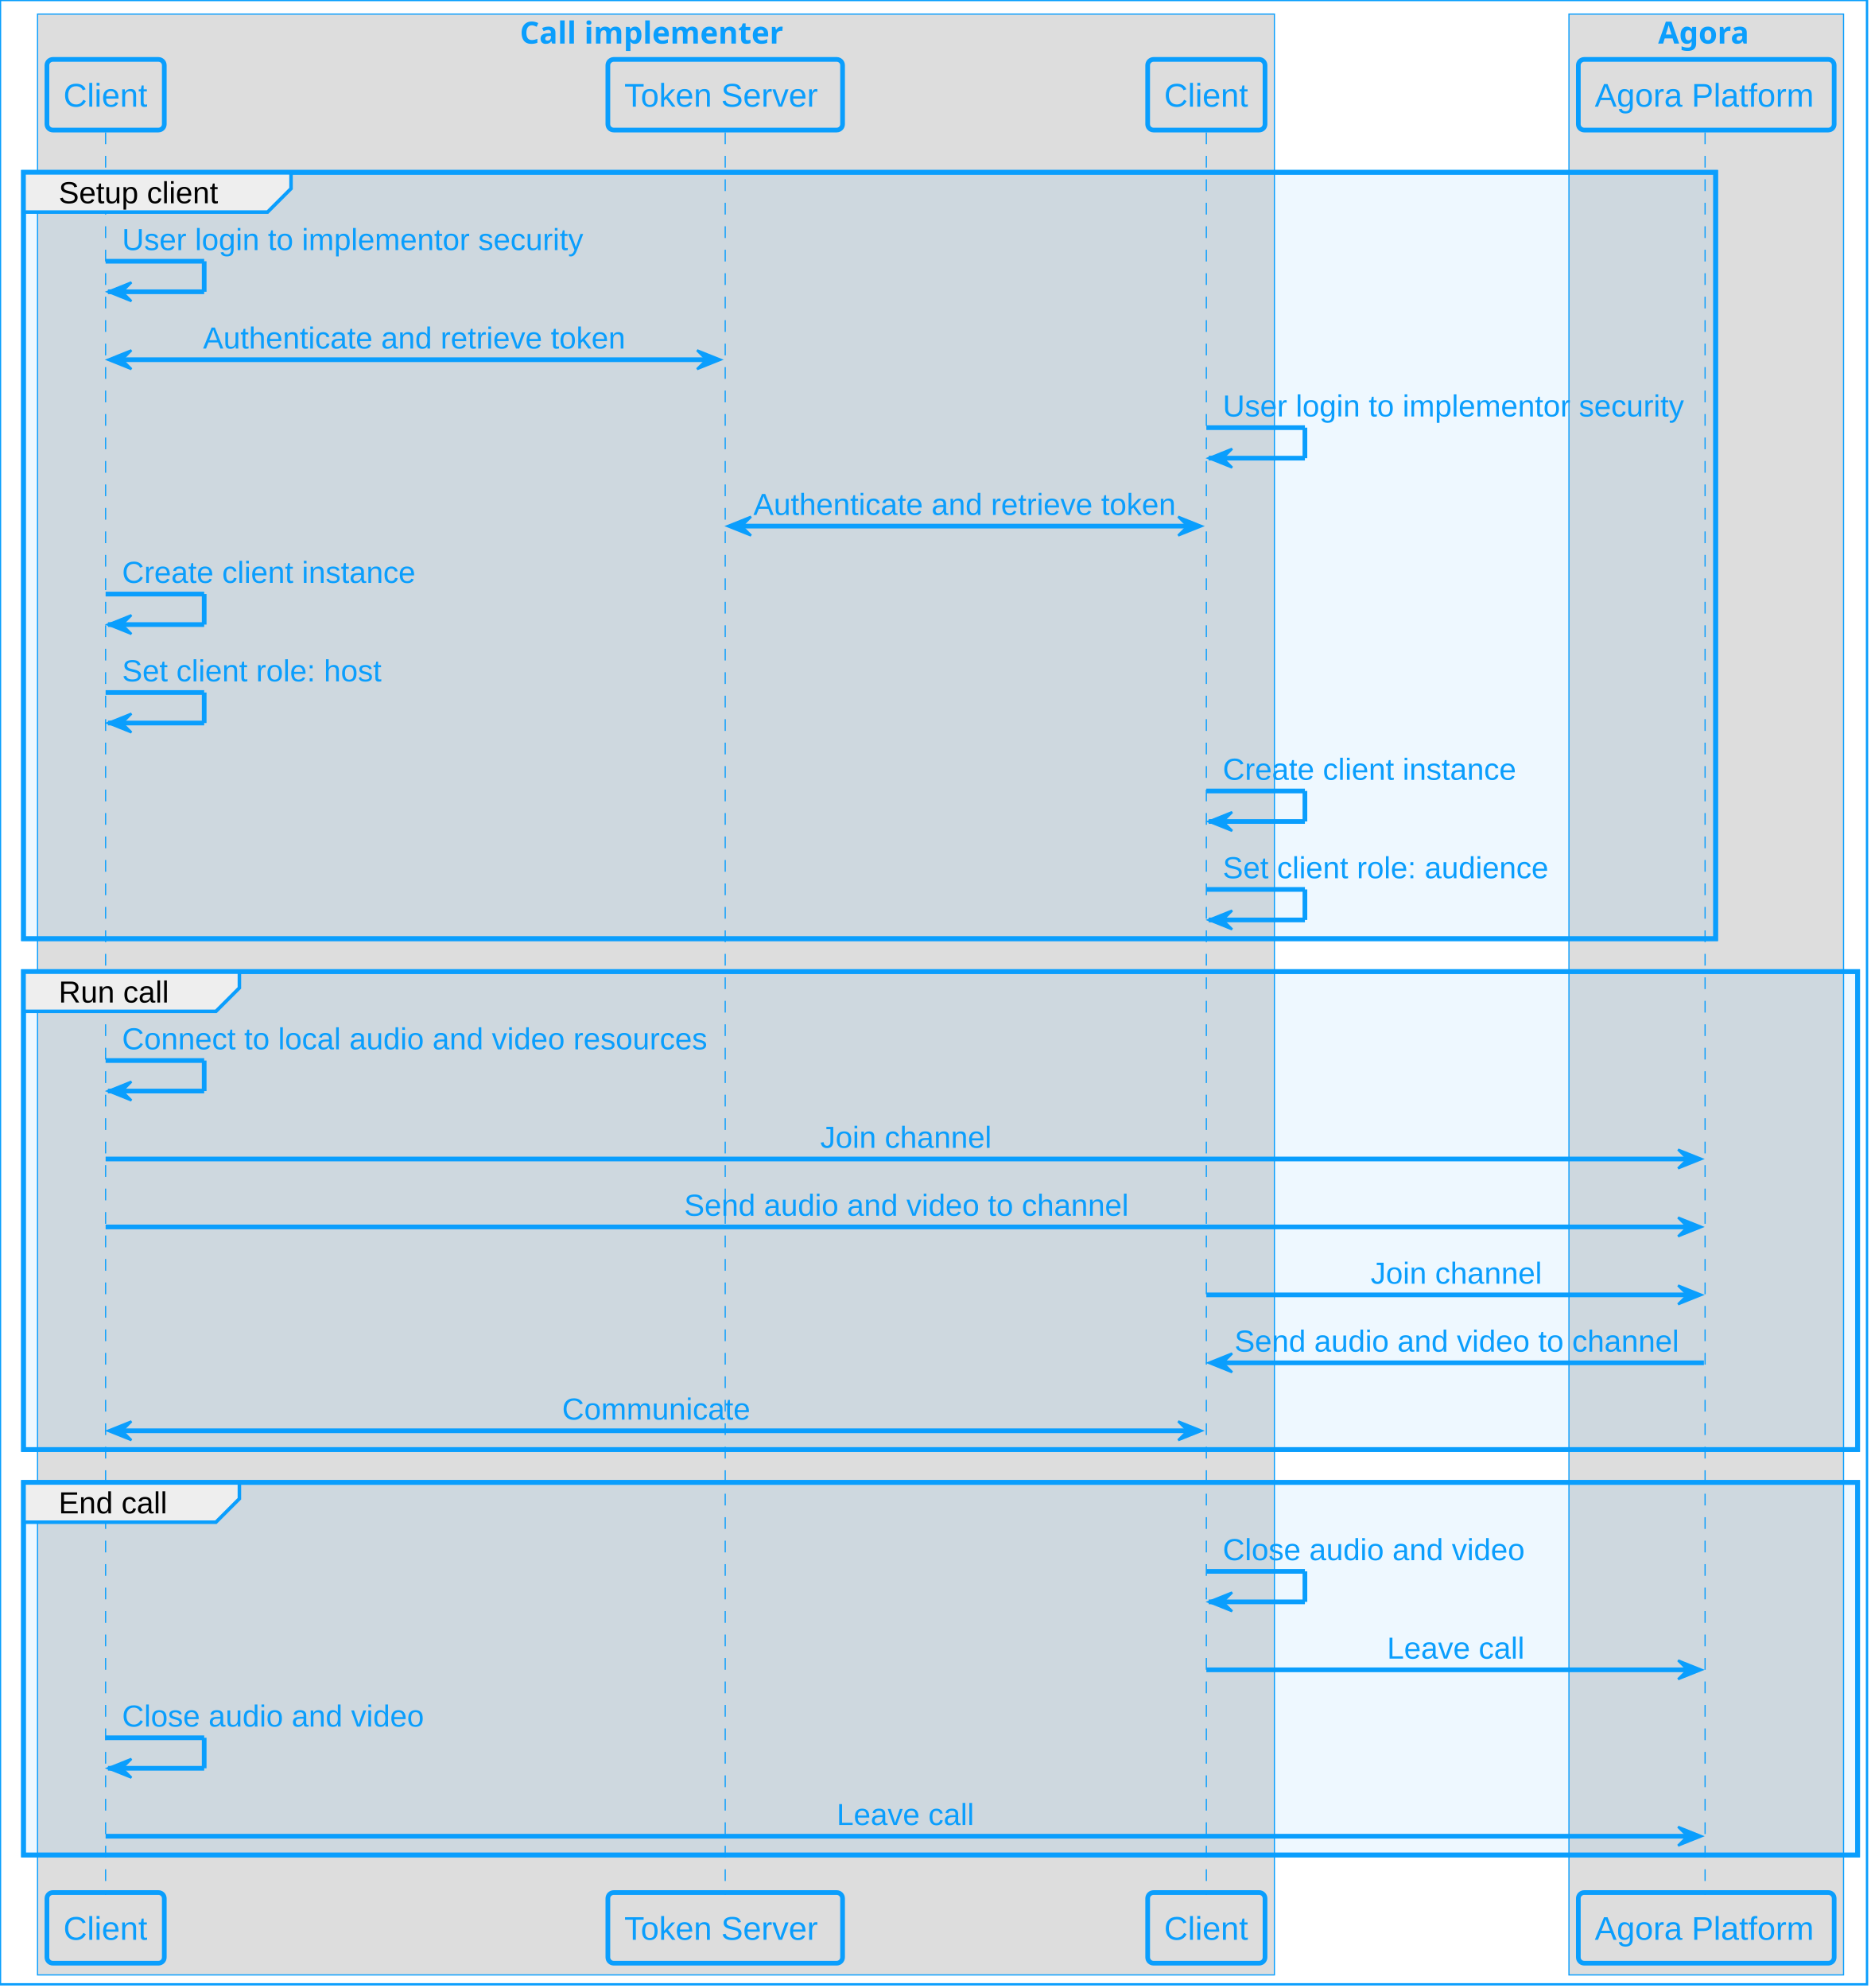
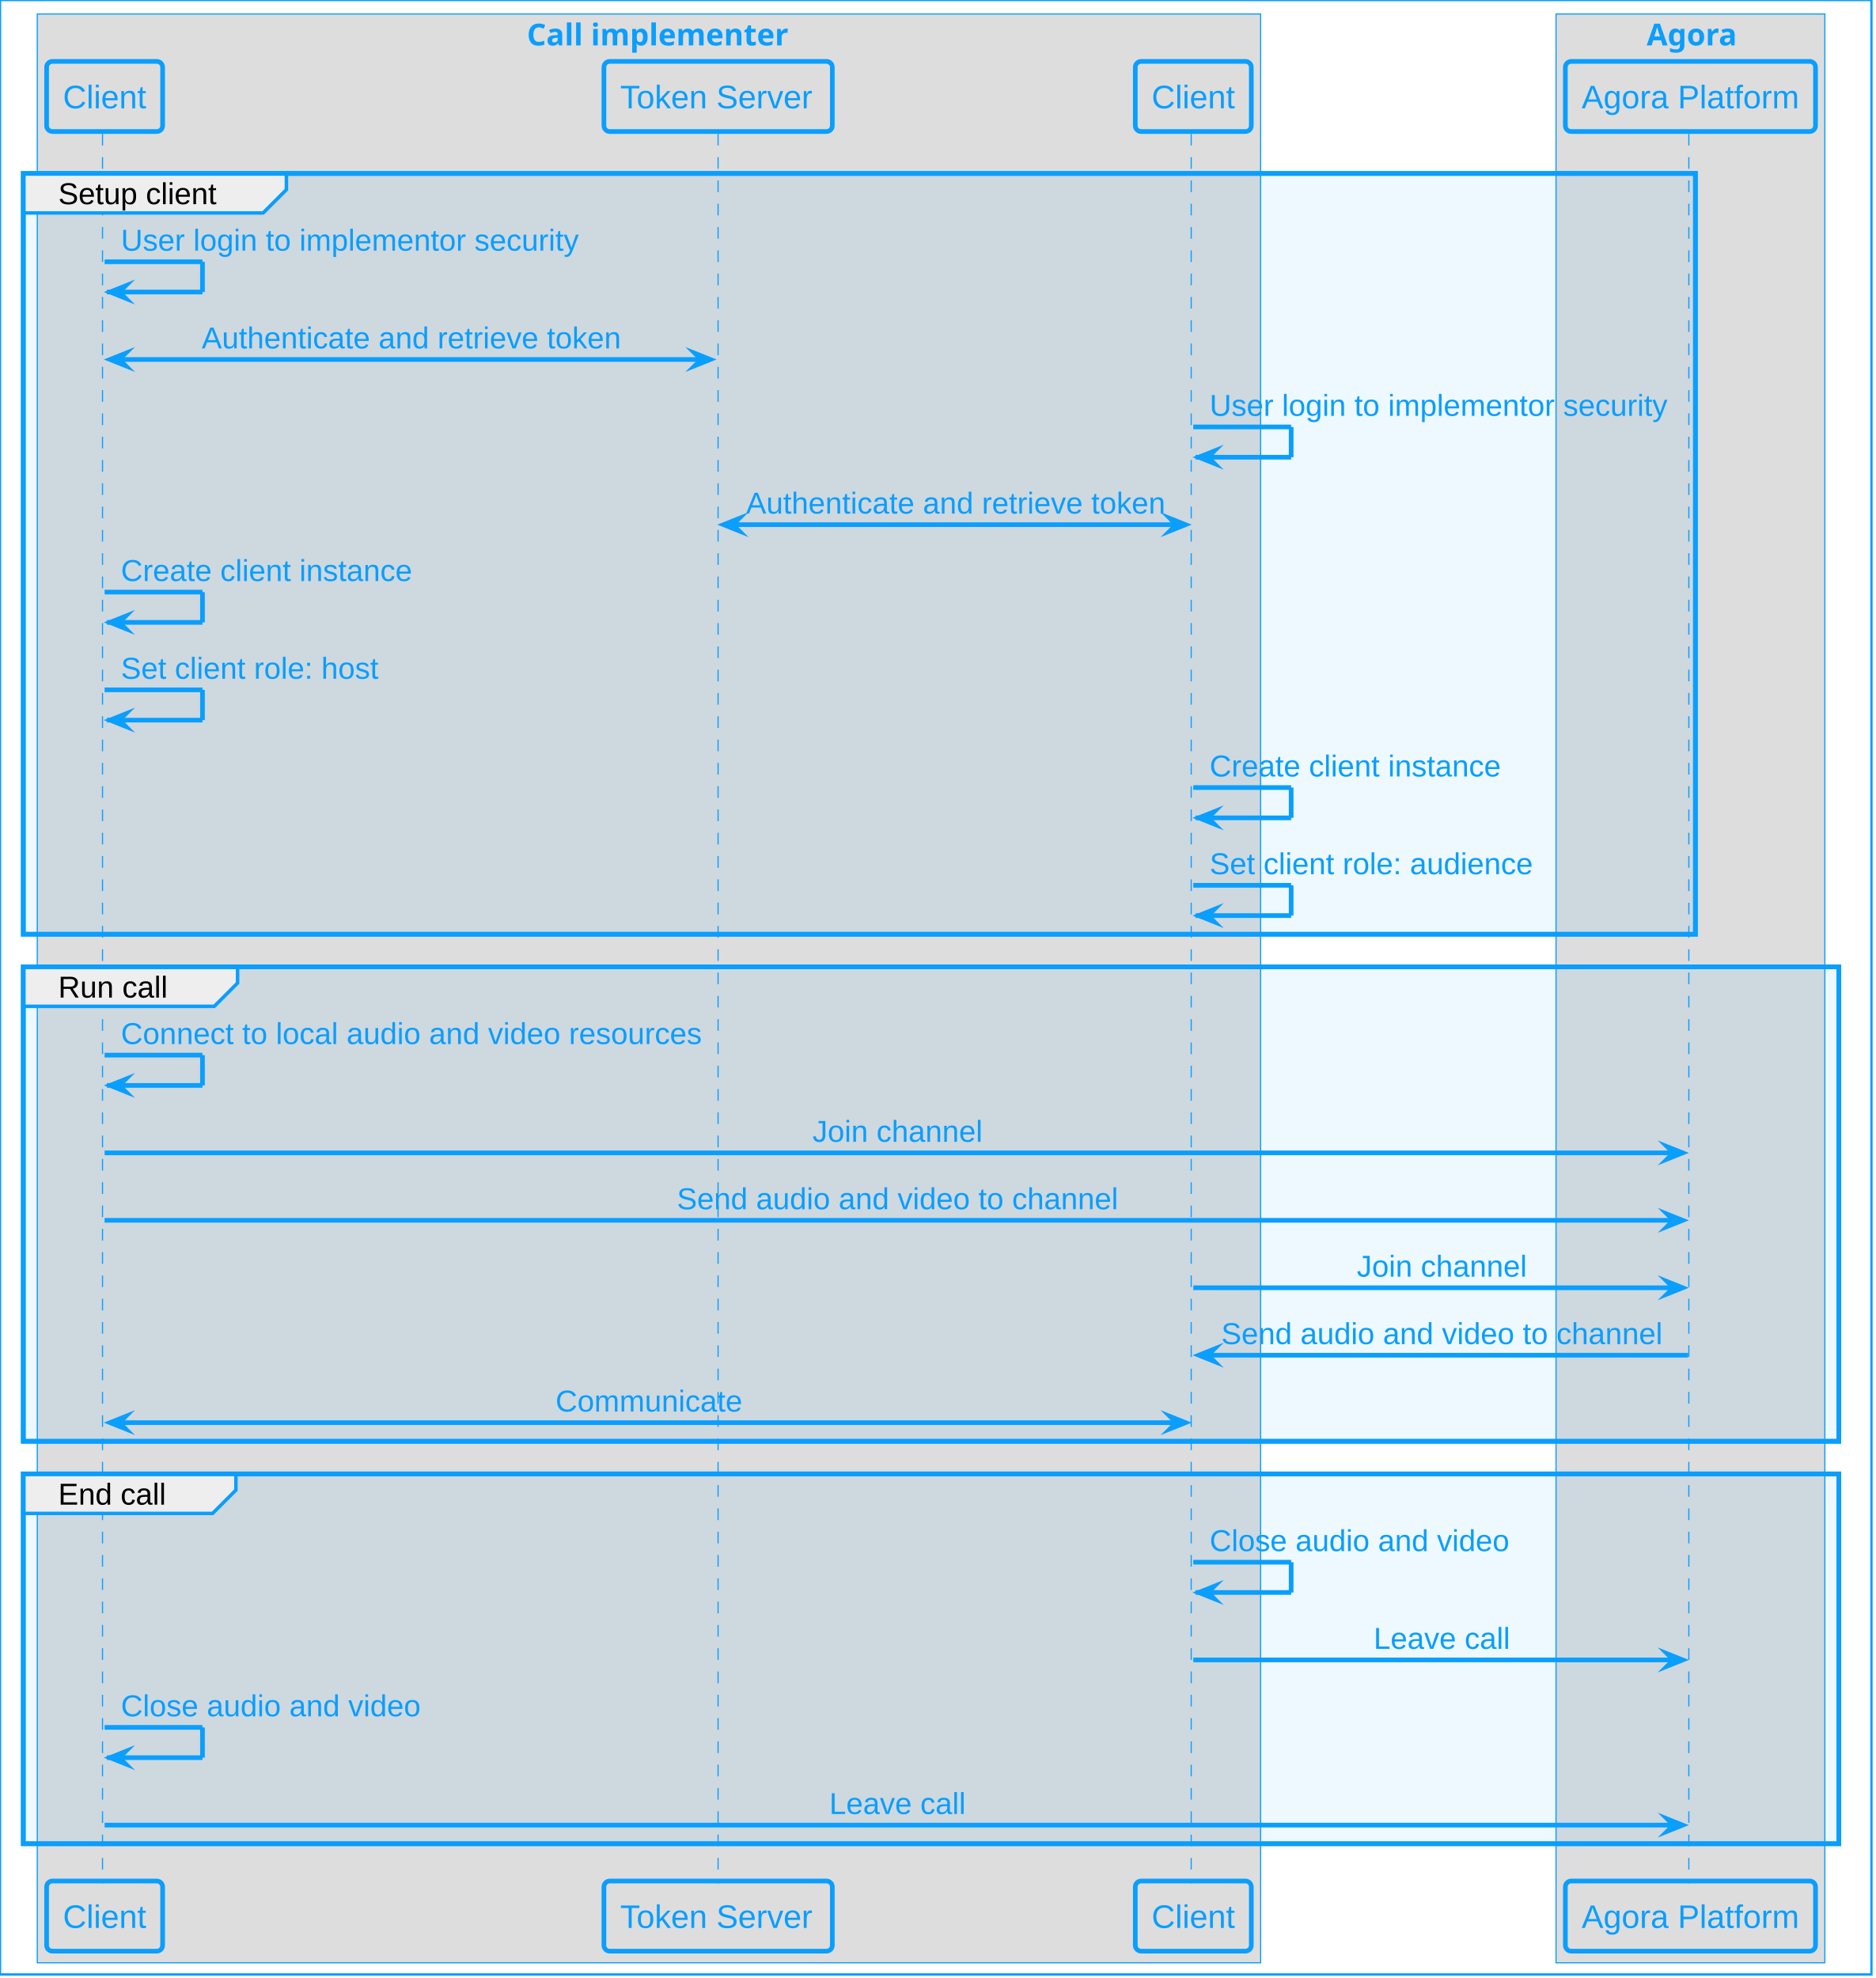
- <svg xmlns="http://www.w3.org/2000/svg" contentStyleType="text/css" height="847px" preserveAspectRatio="none" style="width:797px;height:847px;" version="1.1" viewBox="0 0 797 847" width="797px" zoomAndPan="magnify">
+ <svg xmlns="http://www.w3.org/2000/svg" contentStyleType="text/css" data-diagram-type="SEQUENCE" height="849px" preserveAspectRatio="none" style="width:805px;height:849px;" version="1.1" viewBox="0 0 805 849" width="805px" zoomAndPan="magnify">
  <defs />
  <g>
-     <rect fill="none" height="845.431" style="stroke:#0A9EFD;stroke-width:1.0;" width="795.5" x="0" y="0" />
-     <rect fill="#999999" fill-opacity="0.333" height="835.431" style="stroke:#0A9EFD;stroke-width:0.5;" width="527" x="16" y="6" />
-     <text fill="#0A9EFD" font-family="sans-serif" font-size="13" font-weight="bold" lengthAdjust="spacing" textLength="116" x="221.5" y="18.568">Call implementer</text>
-     <rect fill="#999999" fill-opacity="0.333" height="835.431" style="stroke:#0A9EFD;stroke-width:0.5;" width="117" x="668.5" y="6" />
-     <text fill="#0A9EFD" font-family="sans-serif" font-size="13" font-weight="bold" lengthAdjust="spacing" textLength="41" x="706.5" y="18.568">Agora</text>
-     <rect fill="#0A9EFD" fill-opacity="0.067" height="326.539" style="stroke:#0A9EFD;stroke-width:2.0;" width="721" x="10" y="73.409" />
-     <rect fill="#0A9EFD" fill-opacity="0.067" height="203.641" style="stroke:#0A9EFD;stroke-width:2.0;" width="781.5" x="10" y="413.948" />
-     <rect fill="#0A9EFD" fill-opacity="0.067" height="158.744" style="stroke:#0A9EFD;stroke-width:2.0;" width="781.5" x="10" y="631.589" />
-     <line style="stroke:#0A9EFD;stroke-width:0.5;stroke-dasharray:5.0,5.0;" x1="45" x2="45" y1="56.409" y2="807.332" />
-     <line style="stroke:#0A9EFD;stroke-width:0.5;stroke-dasharray:5.0,5.0;" x1="309" x2="309" y1="56.409" y2="807.332" />
-     <line style="stroke:#0A9EFD;stroke-width:0.5;stroke-dasharray:5.0,5.0;" x1="514" x2="514" y1="56.409" y2="807.332" />
-     <line style="stroke:#0A9EFD;stroke-width:0.5;stroke-dasharray:5.0,5.0;" x1="726.5" x2="726.5" y1="56.409" y2="807.332" />
-     <rect fill="none" height="30.099" rx="2.5" ry="2.5" style="stroke:#0A9EFD;stroke-width:2.0;" width="50" x="20" y="25.311" />
-     <text fill="#0A9EFD" font-family="Arial" font-size="14" lengthAdjust="spacing" textLength="36" x="27" y="45.442">Client</text>
-     <rect fill="none" height="30.099" rx="2.5" ry="2.5" style="stroke:#0A9EFD;stroke-width:2.0;" width="50" x="20" y="806.332" />
-     <text fill="#0A9EFD" font-family="Arial" font-size="14" lengthAdjust="spacing" textLength="36" x="27" y="826.464">Client</text>
-     <rect fill="none" height="30.099" rx="2.5" ry="2.5" style="stroke:#0A9EFD;stroke-width:2.0;" width="100" x="259" y="25.311" />
-     <text fill="#0A9EFD" font-family="Arial" font-size="14" lengthAdjust="spacing" textLength="86" x="266" y="45.442">Token Server</text>
-     <rect fill="none" height="30.099" rx="2.5" ry="2.5" style="stroke:#0A9EFD;stroke-width:2.0;" width="100" x="259" y="806.332" />
-     <text fill="#0A9EFD" font-family="Arial" font-size="14" lengthAdjust="spacing" textLength="86" x="266" y="826.464">Token Server</text>
-     <rect fill="none" height="30.099" rx="2.5" ry="2.5" style="stroke:#0A9EFD;stroke-width:2.0;" width="50" x="489" y="25.311" />
-     <text fill="#0A9EFD" font-family="Arial" font-size="14" lengthAdjust="spacing" textLength="36" x="496" y="45.442">Client</text>
-     <rect fill="none" height="30.099" rx="2.5" ry="2.5" style="stroke:#0A9EFD;stroke-width:2.0;" width="50" x="489" y="806.332" />
-     <text fill="#0A9EFD" font-family="Arial" font-size="14" lengthAdjust="spacing" textLength="36" x="496" y="826.464">Client</text>
-     <rect fill="none" height="30.099" rx="2.5" ry="2.5" style="stroke:#0A9EFD;stroke-width:2.0;" width="109" x="672.5" y="25.311" />
-     <text fill="#0A9EFD" font-family="Arial" font-size="14" lengthAdjust="spacing" textLength="95" x="679.5" y="45.442">Agora Platform</text>
-     <rect fill="none" height="30.099" rx="2.5" ry="2.5" style="stroke:#0A9EFD;stroke-width:2.0;" width="109" x="672.5" y="806.332" />
-     <text fill="#0A9EFD" font-family="Arial" font-size="14" lengthAdjust="spacing" textLength="95" x="679.5" y="826.464">Agora Platform</text>
-     <path d="M10,73.409 L124,73.409 L124,80.358 L114,90.358 L10,90.358 L10,73.409 " fill="#EEEEEE" style="stroke:#0A9EFD;stroke-width:1.5;" />
-     <rect fill="none" height="326.539" style="stroke:#0A9EFD;stroke-width:2.0;" width="721" x="10" y="73.409" />
-     <text fill="#000000" font-family="Arial" font-size="13" lengthAdjust="spacing" textLength="69" x="25" y="86.603">Setup client</text>
-     <line style="stroke:#0A9EFD;stroke-width:2.0;" x1="45" x2="87" y1="111.307" y2="111.307" />
-     <line style="stroke:#0A9EFD;stroke-width:2.0;" x1="87" x2="87" y1="111.307" y2="124.307" />
-     <line style="stroke:#0A9EFD;stroke-width:2.0;" x1="46" x2="87" y1="124.307" y2="124.307" />
-     <polygon fill="#0A9EFD" points="56,120.307,46,124.307,56,128.307,52,124.307" style="stroke:#0A9EFD;stroke-width:1.0;" />
-     <text fill="#0A9EFD" font-family="Arial" font-size="13" lengthAdjust="spacing" textLength="198" x="52" y="106.552">User login to implementor security</text>
-     <polygon fill="#0A9EFD" points="56,149.255,46,153.255,56,157.255,52,153.255" style="stroke:#0A9EFD;stroke-width:1.0;" />
-     <polygon fill="#0A9EFD" points="297,149.255,307,153.255,297,157.255,301,153.255" style="stroke:#0A9EFD;stroke-width:1.0;" />
-     <line style="stroke:#0A9EFD;stroke-width:2.0;" x1="50" x2="303" y1="153.255" y2="153.255" />
-     <text fill="#0A9EFD" font-family="Arial" font-size="13" lengthAdjust="spacing" textLength="181" x="86.5" y="148.5">Authenticate and retrieve token</text>
-     <line style="stroke:#0A9EFD;stroke-width:2.0;" x1="514" x2="556" y1="182.204" y2="182.204" />
-     <line style="stroke:#0A9EFD;stroke-width:2.0;" x1="556" x2="556" y1="182.204" y2="195.204" />
-     <line style="stroke:#0A9EFD;stroke-width:2.0;" x1="515" x2="556" y1="195.204" y2="195.204" />
-     <polygon fill="#0A9EFD" points="525,191.204,515,195.204,525,199.204,521,195.204" style="stroke:#0A9EFD;stroke-width:1.0;" />
-     <text fill="#0A9EFD" font-family="Arial" font-size="13" lengthAdjust="spacing" textLength="198" x="521" y="177.449">User login to implementor security</text>
-     <polygon fill="#0A9EFD" points="320,220.153,310,224.153,320,228.153,316,224.153" style="stroke:#0A9EFD;stroke-width:1.0;" />
-     <polygon fill="#0A9EFD" points="502,220.153,512,224.153,502,228.153,506,224.153" style="stroke:#0A9EFD;stroke-width:1.0;" />
-     <line style="stroke:#0A9EFD;stroke-width:2.0;" x1="314" x2="508" y1="224.153" y2="224.153" />
-     <text fill="#0A9EFD" font-family="Arial" font-size="13" lengthAdjust="spacing" textLength="181" x="321" y="219.398">Authenticate and retrieve token</text>
-     <line style="stroke:#0A9EFD;stroke-width:2.0;" x1="45" x2="87" y1="253.102" y2="253.102" />
-     <line style="stroke:#0A9EFD;stroke-width:2.0;" x1="87" x2="87" y1="253.102" y2="266.102" />
-     <line style="stroke:#0A9EFD;stroke-width:2.0;" x1="46" x2="87" y1="266.102" y2="266.102" />
-     <polygon fill="#0A9EFD" points="56,262.102,46,266.102,56,270.102,52,266.102" style="stroke:#0A9EFD;stroke-width:1.0;" />
-     <text fill="#0A9EFD" font-family="Arial" font-size="13" lengthAdjust="spacing" textLength="126" x="52" y="248.347">Create client instance</text>
-     <line style="stroke:#0A9EFD;stroke-width:2.0;" x1="45" x2="87" y1="295.05" y2="295.05" />
-     <line style="stroke:#0A9EFD;stroke-width:2.0;" x1="87" x2="87" y1="295.05" y2="308.05" />
-     <line style="stroke:#0A9EFD;stroke-width:2.0;" x1="46" x2="87" y1="308.05" y2="308.05" />
-     <polygon fill="#0A9EFD" points="56,304.05,46,308.05,56,312.05,52,308.05" style="stroke:#0A9EFD;stroke-width:1.0;" />
-     <text fill="#0A9EFD" font-family="Arial" font-size="13" lengthAdjust="spacing" textLength="113" x="52" y="290.295">Set client role: host</text>
-     <line style="stroke:#0A9EFD;stroke-width:2.0;" x1="514" x2="556" y1="336.999" y2="336.999" />
-     <line style="stroke:#0A9EFD;stroke-width:2.0;" x1="556" x2="556" y1="336.999" y2="349.999" />
-     <line style="stroke:#0A9EFD;stroke-width:2.0;" x1="515" x2="556" y1="349.999" y2="349.999" />
-     <polygon fill="#0A9EFD" points="525,345.999,515,349.999,525,353.999,521,349.999" style="stroke:#0A9EFD;stroke-width:1.0;" />
-     <text fill="#0A9EFD" font-family="Arial" font-size="13" lengthAdjust="spacing" textLength="130" x="521" y="332.244">Create  client instance</text>
-     <line style="stroke:#0A9EFD;stroke-width:2.0;" x1="514" x2="556" y1="378.948" y2="378.948" />
-     <line style="stroke:#0A9EFD;stroke-width:2.0;" x1="556" x2="556" y1="378.948" y2="391.948" />
-     <line style="stroke:#0A9EFD;stroke-width:2.0;" x1="515" x2="556" y1="391.948" y2="391.948" />
-     <polygon fill="#0A9EFD" points="525,387.948,515,391.948,525,395.948,521,391.948" style="stroke:#0A9EFD;stroke-width:1.0;" />
-     <text fill="#0A9EFD" font-family="Arial" font-size="13" lengthAdjust="spacing" textLength="140" x="521" y="374.193">Set client role: audience</text>
-     <path d="M10,413.948 L102,413.948 L102,420.897 L92,430.897 L10,430.897 L10,413.948 " fill="#EEEEEE" style="stroke:#0A9EFD;stroke-width:1.5;" />
-     <rect fill="none" height="203.641" style="stroke:#0A9EFD;stroke-width:2.0;" width="781.5" x="10" y="413.948" />
-     <text fill="#000000" font-family="Arial" font-size="13" lengthAdjust="spacing" textLength="47" x="25" y="427.142">Run call</text>
-     <line style="stroke:#0A9EFD;stroke-width:2.0;" x1="45" x2="87" y1="451.845" y2="451.845" />
-     <line style="stroke:#0A9EFD;stroke-width:2.0;" x1="87" x2="87" y1="451.845" y2="464.845" />
-     <line style="stroke:#0A9EFD;stroke-width:2.0;" x1="46" x2="87" y1="464.845" y2="464.845" />
-     <polygon fill="#0A9EFD" points="56,460.845,46,464.845,56,468.845,52,464.845" style="stroke:#0A9EFD;stroke-width:1.0;" />
-     <text fill="#0A9EFD" font-family="Arial" font-size="13" lengthAdjust="spacing" textLength="250" x="52" y="447.09">Connect to local audio and video resources</text>
-     <polygon fill="#0A9EFD" points="715,489.794,725,493.794,715,497.794,719,493.794" style="stroke:#0A9EFD;stroke-width:1.0;" />
-     <line style="stroke:#0A9EFD;stroke-width:2.0;" x1="45" x2="721" y1="493.794" y2="493.794" />
-     <text fill="#0A9EFD" font-family="Arial" font-size="13" lengthAdjust="spacing" textLength="73" x="349.5" y="489.039">Join channel</text>
-     <polygon fill="#0A9EFD" points="715,518.743,725,522.743,715,526.743,719,522.743" style="stroke:#0A9EFD;stroke-width:1.0;" />
-     <line style="stroke:#0A9EFD;stroke-width:2.0;" x1="45" x2="721" y1="522.743" y2="522.743" />
-     <text fill="#0A9EFD" font-family="Arial" font-size="13" lengthAdjust="spacing" textLength="189" x="291.5" y="517.988">Send audio and video to channel</text>
-     <polygon fill="#0A9EFD" points="715,547.691,725,551.691,715,555.691,719,551.691" style="stroke:#0A9EFD;stroke-width:1.0;" />
-     <line style="stroke:#0A9EFD;stroke-width:2.0;" x1="514" x2="721" y1="551.691" y2="551.691" />
-     <text fill="#0A9EFD" font-family="Arial" font-size="13" lengthAdjust="spacing" textLength="73" x="584" y="546.937">Join channel</text>
-     <polygon fill="#0A9EFD" points="525,576.64,515,580.64,525,584.64,521,580.64" style="stroke:#0A9EFD;stroke-width:1.0;" />
-     <line style="stroke:#0A9EFD;stroke-width:2.0;" x1="519" x2="726" y1="580.64" y2="580.64" />
-     <text fill="#0A9EFD" font-family="Arial" font-size="13" lengthAdjust="spacing" textLength="189" x="526" y="575.885">Send audio and video to channel</text>
-     <polygon fill="#0A9EFD" points="56,605.589,46,609.589,56,613.589,52,609.589" style="stroke:#0A9EFD;stroke-width:1.0;" />
-     <polygon fill="#0A9EFD" points="502,605.589,512,609.589,502,613.589,506,609.589" style="stroke:#0A9EFD;stroke-width:1.0;" />
-     <line style="stroke:#0A9EFD;stroke-width:2.0;" x1="50" x2="508" y1="609.589" y2="609.589" />
-     <text fill="#0A9EFD" font-family="Arial" font-size="13" lengthAdjust="spacing" textLength="80" x="239.5" y="604.834">Communicate</text>
-     <path d="M10,631.589 L102,631.589 L102,638.538 L92,648.538 L10,648.538 L10,631.589 " fill="#EEEEEE" style="stroke:#0A9EFD;stroke-width:1.5;" />
-     <rect fill="none" height="158.744" style="stroke:#0A9EFD;stroke-width:2.0;" width="781.5" x="10" y="631.589" />
-     <text fill="#000000" font-family="Arial" font-size="13" lengthAdjust="spacing" textLength="47" x="25" y="644.783">End call</text>
-     <line style="stroke:#0A9EFD;stroke-width:2.0;" x1="514" x2="556" y1="669.486" y2="669.486" />
-     <line style="stroke:#0A9EFD;stroke-width:2.0;" x1="556" x2="556" y1="669.486" y2="682.486" />
-     <line style="stroke:#0A9EFD;stroke-width:2.0;" x1="515" x2="556" y1="682.486" y2="682.486" />
-     <polygon fill="#0A9EFD" points="525,678.486,515,682.486,525,686.486,521,682.486" style="stroke:#0A9EFD;stroke-width:1.0;" />
-     <text fill="#0A9EFD" font-family="Arial" font-size="13" lengthAdjust="spacing" textLength="128" x="521" y="664.731">Close audio and video</text>
-     <polygon fill="#0A9EFD" points="715,707.435,725,711.435,715,715.435,719,711.435" style="stroke:#0A9EFD;stroke-width:1.0;" />
-     <line style="stroke:#0A9EFD;stroke-width:2.0;" x1="514" x2="721" y1="711.435" y2="711.435" />
-     <text fill="#0A9EFD" font-family="Arial" font-size="13" lengthAdjust="spacing" textLength="59" x="591" y="706.68">Leave call</text>
-     <line style="stroke:#0A9EFD;stroke-width:2.0;" x1="45" x2="87" y1="740.384" y2="740.384" />
-     <line style="stroke:#0A9EFD;stroke-width:2.0;" x1="87" x2="87" y1="740.384" y2="753.384" />
-     <line style="stroke:#0A9EFD;stroke-width:2.0;" x1="46" x2="87" y1="753.384" y2="753.384" />
-     <polygon fill="#0A9EFD" points="56,749.384,46,753.384,56,757.384,52,753.384" style="stroke:#0A9EFD;stroke-width:1.0;" />
-     <text fill="#0A9EFD" font-family="Arial" font-size="13" lengthAdjust="spacing" textLength="128" x="52" y="735.629">Close audio and video</text>
-     <polygon fill="#0A9EFD" points="715,778.332,725,782.332,715,786.332,719,782.332" style="stroke:#0A9EFD;stroke-width:1.0;" />
-     <line style="stroke:#0A9EFD;stroke-width:2.0;" x1="45" x2="721" y1="782.332" y2="782.332" />
-     <text fill="#0A9EFD" font-family="Arial" font-size="13" lengthAdjust="spacing" textLength="59" x="356.5" y="777.578">Leave call</text>
+     <rect fill="none" height="847.472" style="stroke:#0A9EFD;stroke-width:1;" width="803.231" x="0" y="0" />
+     <rect fill="#999999" fill-opacity="0.333" height="836.472" style="stroke:#0A9EFD;stroke-width:0.5;" width="525.066" x="16" y="6" />
+     <text fill="#0A9EFD" font-family="sans-serif" font-size="13" font-weight="700" lengthAdjust="spacing" textLength="104.755" x="226.155" y="19.495">Call implementer</text>
+     <rect fill="#999999" fill-opacity="0.333" height="836.472" style="stroke:#0A9EFD;stroke-width:0.5;" width="115.372" x="667.859" y="6" />
+     <text fill="#0A9EFD" font-family="sans-serif" font-size="13" font-weight="700" lengthAdjust="spacing" textLength="37.559" x="706.766" y="19.495">Agora</text>
+     <rect fill="#0A9EFD" fill-opacity="0.067" height="326.539" style="stroke:#0A9EFD;stroke-width:2;" width="717.687" x="10" y="74.45" />
+     <rect fill="#0A9EFD" fill-opacity="0.067" height="203.641" style="stroke:#0A9EFD;stroke-width:2;" width="779.231" x="10" y="414.989" />
+     <rect fill="#0A9EFD" fill-opacity="0.067" height="158.744" style="stroke:#0A9EFD;stroke-width:2;" width="779.231" x="10" y="632.63" />
+     <g class="participant-lifeline" data-entity-uid="part1" data-qualified-name="AC" data-source-line="4" id="part1-lifeline">
+       <g>
+         <rect fill="#000000" fill-opacity="0" height="750.923" width="8" x="40.897" y="57.45" />
+         <line style="stroke:#0A9EFD;stroke-width:0.5;stroke-dasharray:5,5;" x1="44" x2="44" y1="57.45" y2="808.374" />
+       </g>
+     </g>
+     <g class="participant-lifeline" data-entity-uid="part2" data-qualified-name="TS" data-source-line="5" id="part2-lifeline">
+       <g>
+         <rect fill="#000000" fill-opacity="0" height="750.923" width="8" x="304.22" y="57.45" />
+         <line style="stroke:#0A9EFD;stroke-width:0.5;stroke-dasharray:5,5;" x1="308.203" x2="308.203" y1="57.45" y2="808.374" />
+       </g>
+     </g>
+     <g class="participant-lifeline" data-entity-uid="part3" data-qualified-name="AC2" data-source-line="6" id="part3-lifeline">
+       <g>
+         <rect fill="#000000" fill-opacity="0" height="750.923" width="8" x="508.169" y="57.45" />
+         <line style="stroke:#0A9EFD;stroke-width:0.5;stroke-dasharray:5,5;" x1="511.273" x2="511.273" y1="57.45" y2="808.374" />
+       </g>
+     </g>
+     <g class="participant-lifeline" data-entity-uid="part4" data-qualified-name="AP" data-source-line="11" id="part4-lifeline">
+       <g>
+         <rect fill="#000000" fill-opacity="0" height="750.923" width="8" x="721.545" y="57.45" />
+         <line style="stroke:#0A9EFD;stroke-width:0.5;stroke-dasharray:5,5;" x1="724.859" x2="724.859" y1="57.45" y2="808.374" />
+       </g>
+     </g>
+     <g class="participant participant-head" data-entity-uid="part1" data-qualified-name="AC" data-source-line="4" id="part1-head">
+       <rect fill="none" height="30.099" rx="2.5" ry="2.5" style="stroke:#0A9EFD;stroke-width:2;" width="49.793" x="20" y="26.352" />
+       <text fill="#0A9EFD" font-family="Arial" font-size="14" lengthAdjust="spacing" textLength="35.793" x="27" y="46.483">Client</text>
+     </g>
+     <g class="participant participant-tail" data-entity-uid="part1" data-qualified-name="AC" data-source-line="4" id="part1-tail">
+       <rect fill="none" height="30.099" rx="2.5" ry="2.5" style="stroke:#0A9EFD;stroke-width:2;" width="49.793" x="20" y="807.374" />
+       <text fill="#0A9EFD" font-family="Arial" font-size="14" lengthAdjust="spacing" textLength="35.793" x="27" y="827.505">Client</text>
+     </g>
+     <g class="participant participant-head" data-entity-uid="part2" data-qualified-name="TS" data-source-line="5" id="part2-head">
+       <rect fill="none" height="30.099" rx="2.5" ry="2.5" style="stroke:#0A9EFD;stroke-width:2;" width="98.034" x="259.203" y="26.352" />
+       <text fill="#0A9EFD" font-family="Arial" font-size="14" lengthAdjust="spacing" textLength="84.034" x="266.203" y="46.483">Token Server</text>
+     </g>
+     <g class="participant participant-tail" data-entity-uid="part2" data-qualified-name="TS" data-source-line="5" id="part2-tail">
+       <rect fill="none" height="30.099" rx="2.5" ry="2.5" style="stroke:#0A9EFD;stroke-width:2;" width="98.034" x="259.203" y="807.374" />
+       <text fill="#0A9EFD" font-family="Arial" font-size="14" lengthAdjust="spacing" textLength="84.034" x="266.203" y="827.505">Token Server</text>
+     </g>
+     <g class="participant participant-head" data-entity-uid="part3" data-qualified-name="AC2" data-source-line="6" id="part3-head">
+       <rect fill="none" height="30.099" rx="2.5" ry="2.5" style="stroke:#0A9EFD;stroke-width:2;" width="49.793" x="487.273" y="26.352" />
+       <text fill="#0A9EFD" font-family="Arial" font-size="14" lengthAdjust="spacing" textLength="35.793" x="494.273" y="46.483">Client</text>
+     </g>
+     <g class="participant participant-tail" data-entity-uid="part3" data-qualified-name="AC2" data-source-line="6" id="part3-tail">
+       <rect fill="none" height="30.099" rx="2.5" ry="2.5" style="stroke:#0A9EFD;stroke-width:2;" width="49.793" x="487.273" y="807.374" />
+       <text fill="#0A9EFD" font-family="Arial" font-size="14" lengthAdjust="spacing" textLength="35.793" x="494.273" y="827.505">Client</text>
+     </g>
+     <g class="participant participant-head" data-entity-uid="part4" data-qualified-name="AP" data-source-line="11" id="part4-head">
+       <rect fill="none" height="30.099" rx="2.5" ry="2.5" style="stroke:#0A9EFD;stroke-width:2;" width="107.372" x="671.859" y="26.352" />
+       <text fill="#0A9EFD" font-family="Arial" font-size="14" lengthAdjust="spacing" textLength="93.372" x="678.859" y="46.483">Agora Platform</text>
+     </g>
+     <g class="participant participant-tail" data-entity-uid="part4" data-qualified-name="AP" data-source-line="11" id="part4-tail">
+       <rect fill="none" height="30.099" rx="2.5" ry="2.5" style="stroke:#0A9EFD;stroke-width:2;" width="107.372" x="671.859" y="807.374" />
+       <text fill="#0A9EFD" font-family="Arial" font-size="14" lengthAdjust="spacing" textLength="93.372" x="678.859" y="827.505">Agora Platform</text>
+     </g>
+     <path d="M10,74.45 L122.933,74.45 L122.933,81.399 L112.933,91.399 L10,91.399 L10,74.45" fill="#EEEEEE" style="stroke:#0A9EFD;stroke-width:1.5;" />
+     <rect fill="none" height="326.539" style="stroke:#0A9EFD;stroke-width:2;" width="717.687" x="10" y="74.45" />
+     <text fill="#000000" font-family="Arial" font-size="13" lengthAdjust="spacing" textLength="67.933" x="25" y="87.644">Setup client</text>
+     <g class="message" data-entity-1="part1" data-entity-2="part1" data-source-line="17" id="msg1">
+       <line style="stroke:#0A9EFD;stroke-width:2;" x1="44.897" x2="86.897" y1="112.348" y2="112.348" />
+       <line style="stroke:#0A9EFD;stroke-width:2;" x1="86.897" x2="86.897" y1="112.348" y2="125.348" />
+       <line style="stroke:#0A9EFD;stroke-width:2;" x1="45.897" x2="86.897" y1="125.348" y2="125.348" />
+       <polygon fill="#0A9EFD" points="55.897,121.348,45.897,125.348,55.897,129.348,51.897,125.348" style="stroke:#0A9EFD;stroke-width:1;stroke-linejoin:miter;stroke-miterlimit:10;" />
+       <text fill="#0A9EFD" font-family="Arial" font-size="13" lengthAdjust="spacing" textLength="196.517" x="51.897" y="107.593">User login to implementor security</text>
+     </g>
+     <g class="message" data-entity-1="part1" data-entity-2="part2" data-source-line="18" id="msg2">
+       <polygon fill="#0A9EFD" points="55.897,150.296,45.897,154.296,55.897,158.296,51.897,154.296" style="stroke:#0A9EFD;stroke-width:1;stroke-linejoin:miter;stroke-miterlimit:10;" />
+       <polygon fill="#0A9EFD" points="296.22,150.296,306.22,154.296,296.22,158.296,300.22,154.296" style="stroke:#0A9EFD;stroke-width:1;stroke-linejoin:miter;stroke-miterlimit:10;" />
+       <line style="stroke:#0A9EFD;stroke-width:2;" x1="49.897" x2="302.22" y1="154.296" y2="154.296" />
+       <text fill="#0A9EFD" font-family="Arial" font-size="13" lengthAdjust="spacing" textLength="179.95" x="86.583" y="149.542">Authenticate and retrieve token</text>
+     </g>
+     <g class="message" data-entity-1="part3" data-entity-2="part3" data-source-line="19" id="msg3">
+       <line style="stroke:#0A9EFD;stroke-width:2;" x1="512.169" x2="554.169" y1="183.245" y2="183.245" />
+       <line style="stroke:#0A9EFD;stroke-width:2;" x1="554.169" x2="554.169" y1="183.245" y2="196.245" />
+       <line style="stroke:#0A9EFD;stroke-width:2;" x1="513.169" x2="554.169" y1="196.245" y2="196.245" />
+       <polygon fill="#0A9EFD" points="523.169,192.245,513.169,196.245,523.169,200.245,519.169,196.245" style="stroke:#0A9EFD;stroke-width:1;stroke-linejoin:miter;stroke-miterlimit:10;" />
+       <text fill="#0A9EFD" font-family="Arial" font-size="13" lengthAdjust="spacing" textLength="196.517" x="519.169" y="178.49">User login to implementor security</text>
+     </g>
+     <g class="message" data-entity-1="part3" data-entity-2="part2" data-source-line="20" id="msg4">
+       <polygon fill="#0A9EFD" points="319.22,221.194,309.22,225.194,319.22,229.194,315.22,225.194" style="stroke:#0A9EFD;stroke-width:1;stroke-linejoin:miter;stroke-miterlimit:10;" />
+       <polygon fill="#0A9EFD" points="500.169,221.194,510.169,225.194,500.169,229.194,504.169,225.194" style="stroke:#0A9EFD;stroke-width:1;stroke-linejoin:miter;stroke-miterlimit:10;" />
+       <line style="stroke:#0A9EFD;stroke-width:2;" x1="313.22" x2="506.169" y1="225.194" y2="225.194" />
+       <text fill="#0A9EFD" font-family="Arial" font-size="13" lengthAdjust="spacing" textLength="179.95" x="320.22" y="220.439">Authenticate and retrieve token</text>
+     </g>
+     <g class="message" data-entity-1="part1" data-entity-2="part1" data-source-line="21" id="msg5">
+       <line style="stroke:#0A9EFD;stroke-width:2;" x1="44.897" x2="86.897" y1="254.143" y2="254.143" />
+       <line style="stroke:#0A9EFD;stroke-width:2;" x1="86.897" x2="86.897" y1="254.143" y2="267.143" />
+       <line style="stroke:#0A9EFD;stroke-width:2;" x1="45.897" x2="86.897" y1="267.143" y2="267.143" />
+       <polygon fill="#0A9EFD" points="55.897,263.143,45.897,267.143,55.897,271.143,51.897,267.143" style="stroke:#0A9EFD;stroke-width:1;stroke-linejoin:miter;stroke-miterlimit:10;" />
+       <text fill="#0A9EFD" font-family="Arial" font-size="13" lengthAdjust="spacing" textLength="125.011" x="51.897" y="249.388">Create client instance</text>
+     </g>
+     <g class="message" data-entity-1="part1" data-entity-2="part1" data-source-line="22" id="msg6">
+       <line style="stroke:#0A9EFD;stroke-width:2;" x1="44.897" x2="86.897" y1="296.091" y2="296.091" />
+       <line style="stroke:#0A9EFD;stroke-width:2;" x1="86.897" x2="86.897" y1="296.091" y2="309.091" />
+       <line style="stroke:#0A9EFD;stroke-width:2;" x1="45.897" x2="86.897" y1="309.091" y2="309.091" />
+       <polygon fill="#0A9EFD" points="55.897,305.091,45.897,309.091,55.897,313.091,51.897,309.091" style="stroke:#0A9EFD;stroke-width:1;stroke-linejoin:miter;stroke-miterlimit:10;" />
+       <text fill="#0A9EFD" font-family="Arial" font-size="13" lengthAdjust="spacing" textLength="110.557" x="51.897" y="291.336">Set client role: host</text>
+     </g>
+     <g class="message" data-entity-1="part3" data-entity-2="part3" data-source-line="24" id="msg7">
+       <line style="stroke:#0A9EFD;stroke-width:2;" x1="512.169" x2="554.169" y1="338.04" y2="338.04" />
+       <line style="stroke:#0A9EFD;stroke-width:2;" x1="554.169" x2="554.169" y1="338.04" y2="351.04" />
+       <line style="stroke:#0A9EFD;stroke-width:2;" x1="513.169" x2="554.169" y1="351.04" y2="351.04" />
+       <polygon fill="#0A9EFD" points="523.169,347.04,513.169,351.04,523.169,355.04,519.169,351.04" style="stroke:#0A9EFD;stroke-width:1;stroke-linejoin:miter;stroke-miterlimit:10;" />
+       <text fill="#0A9EFD" font-family="Arial" font-size="13" lengthAdjust="spacing" textLength="128.623" x="519.169" y="333.285">Create  client instance</text>
+     </g>
+     <g class="message" data-entity-1="part3" data-entity-2="part3" data-source-line="25" id="msg8">
+       <line style="stroke:#0A9EFD;stroke-width:2;" x1="512.169" x2="554.169" y1="379.989" y2="379.989" />
+       <line style="stroke:#0A9EFD;stroke-width:2;" x1="554.169" x2="554.169" y1="379.989" y2="392.989" />
+       <line style="stroke:#0A9EFD;stroke-width:2;" x1="513.169" x2="554.169" y1="392.989" y2="392.989" />
+       <polygon fill="#0A9EFD" points="523.169,388.989,513.169,392.989,523.169,396.989,519.169,392.989" style="stroke:#0A9EFD;stroke-width:1;stroke-linejoin:miter;stroke-miterlimit:10;" />
+       <text fill="#0A9EFD" font-family="Arial" font-size="13" lengthAdjust="spacing" textLength="138.753" x="519.169" y="375.234">Set client role: audience</text>
+     </g>
+     <path d="M10,414.989 L101.966,414.989 L101.966,421.938 L91.966,431.938 L10,431.938 L10,414.989" fill="#EEEEEE" style="stroke:#0A9EFD;stroke-width:1.5;" />
+     <rect fill="none" height="203.641" style="stroke:#0A9EFD;stroke-width:2;" width="779.231" x="10" y="414.989" />
+     <text fill="#000000" font-family="Arial" font-size="13" lengthAdjust="spacing" textLength="46.966" x="25" y="428.183">Run call</text>
+     <g class="message" data-entity-1="part1" data-entity-2="part1" data-source-line="30" id="msg9">
+       <line style="stroke:#0A9EFD;stroke-width:2;" x1="44.897" x2="86.897" y1="452.886" y2="452.886" />
+       <line style="stroke:#0A9EFD;stroke-width:2;" x1="86.897" x2="86.897" y1="452.886" y2="465.886" />
+       <line style="stroke:#0A9EFD;stroke-width:2;" x1="45.897" x2="86.897" y1="465.886" y2="465.886" />
+       <polygon fill="#0A9EFD" points="55.897,461.886,45.897,465.886,55.897,469.886,51.897,465.886" style="stroke:#0A9EFD;stroke-width:1;stroke-linejoin:miter;stroke-miterlimit:10;" />
+       <text fill="#0A9EFD" font-family="Arial" font-size="13" lengthAdjust="spacing" textLength="249.323" x="51.897" y="448.131">Connect to local audio and video resources</text>
+     </g>
+     <g class="message" data-entity-1="part1" data-entity-2="part4" data-source-line="31" id="msg10">
+       <polygon fill="#0A9EFD" points="713.545,490.835,723.545,494.835,713.545,498.835,717.545,494.835" style="stroke:#0A9EFD;stroke-width:1;stroke-linejoin:miter;stroke-miterlimit:10;" />
+       <line style="stroke:#0A9EFD;stroke-width:2;" x1="44.897" x2="719.545" y1="494.835" y2="494.835" />
+       <text fill="#0A9EFD" font-family="Arial" font-size="13" lengthAdjust="spacing" textLength="72.998" x="348.722" y="490.08">Join channel</text>
+     </g>
+     <g class="message" data-entity-1="part1" data-entity-2="part4" data-source-line="32" id="msg11">
+       <polygon fill="#0A9EFD" points="713.545,519.784,723.545,523.784,713.545,527.784,717.545,523.784" style="stroke:#0A9EFD;stroke-width:1;stroke-linejoin:miter;stroke-miterlimit:10;" />
+       <line style="stroke:#0A9EFD;stroke-width:2;" x1="44.897" x2="719.545" y1="523.784" y2="523.784" />
+       <text fill="#0A9EFD" font-family="Arial" font-size="13" lengthAdjust="spacing" textLength="189.376" x="290.533" y="519.029">Send audio and video to channel</text>
+     </g>
+     <g class="message" data-entity-1="part3" data-entity-2="part4" data-source-line="34" id="msg12">
+       <polygon fill="#0A9EFD" points="713.545,548.732,723.545,552.732,713.545,556.732,717.545,552.732" style="stroke:#0A9EFD;stroke-width:1;stroke-linejoin:miter;stroke-miterlimit:10;" />
+       <line style="stroke:#0A9EFD;stroke-width:2;" x1="512.169" x2="719.545" y1="552.732" y2="552.732" />
+       <text fill="#0A9EFD" font-family="Arial" font-size="13" lengthAdjust="spacing" textLength="72.998" x="582.358" y="547.977">Join channel</text>
+     </g>
+     <g class="message" data-entity-1="part4" data-entity-2="part3" data-source-line="35" id="msg13">
+       <polygon fill="#0A9EFD" points="523.169,577.681,513.169,581.681,523.169,585.681,519.169,581.681" style="stroke:#0A9EFD;stroke-width:1;stroke-linejoin:miter;stroke-miterlimit:10;" />
+       <line style="stroke:#0A9EFD;stroke-width:2;" x1="517.169" x2="724.545" y1="581.681" y2="581.681" />
+       <text fill="#0A9EFD" font-family="Arial" font-size="13" lengthAdjust="spacing" textLength="189.376" x="524.169" y="576.926">Send audio and video to channel</text>
+     </g>
+     <g class="message" data-entity-1="part1" data-entity-2="part3" data-source-line="37" id="msg14">
+       <polygon fill="#0A9EFD" points="55.897,606.63,45.897,610.63,55.897,614.63,51.897,610.63" style="stroke:#0A9EFD;stroke-width:1;stroke-linejoin:miter;stroke-miterlimit:10;" />
+       <polygon fill="#0A9EFD" points="500.169,606.63,510.169,610.63,500.169,614.63,504.169,610.63" style="stroke:#0A9EFD;stroke-width:1;stroke-linejoin:miter;stroke-miterlimit:10;" />
+       <line style="stroke:#0A9EFD;stroke-width:2;" x1="49.897" x2="506.169" y1="610.63" y2="610.63" />
+       <text fill="#0A9EFD" font-family="Arial" font-size="13" lengthAdjust="spacing" textLength="80.196" x="238.435" y="605.875">Communicate</text>
+     </g>
+     <path d="M10,632.63 L101.249,632.63 L101.249,639.579 L91.249,649.579 L10,649.579 L10,632.63" fill="#EEEEEE" style="stroke:#0A9EFD;stroke-width:1.5;" />
+     <rect fill="none" height="158.744" style="stroke:#0A9EFD;stroke-width:2;" width="779.231" x="10" y="632.63" />
+     <text fill="#000000" font-family="Arial" font-size="13" lengthAdjust="spacing" textLength="46.249" x="25" y="645.824">End call</text>
+     <g class="message" data-entity-1="part3" data-entity-2="part3" data-source-line="42" id="msg15">
+       <line style="stroke:#0A9EFD;stroke-width:2;" x1="512.169" x2="554.169" y1="670.527" y2="670.527" />
+       <line style="stroke:#0A9EFD;stroke-width:2;" x1="554.169" x2="554.169" y1="670.527" y2="683.527" />
+       <line style="stroke:#0A9EFD;stroke-width:2;" x1="513.169" x2="554.169" y1="683.527" y2="683.527" />
+       <polygon fill="#0A9EFD" points="523.169,679.527,513.169,683.527,523.169,687.527,519.169,683.527" style="stroke:#0A9EFD;stroke-width:1;stroke-linejoin:miter;stroke-miterlimit:10;" />
+       <text fill="#0A9EFD" font-family="Arial" font-size="13" lengthAdjust="spacing" textLength="128.648" x="519.169" y="665.773">Close audio and video</text>
+     </g>
+     <g class="message" data-entity-1="part3" data-entity-2="part4" data-source-line="43" id="msg16">
+       <polygon fill="#0A9EFD" points="713.545,708.476,723.545,712.476,713.545,716.476,717.545,712.476" style="stroke:#0A9EFD;stroke-width:1;stroke-linejoin:miter;stroke-miterlimit:10;" />
+       <line style="stroke:#0A9EFD;stroke-width:2;" x1="512.169" x2="719.545" y1="712.476" y2="712.476" />
+       <text fill="#0A9EFD" font-family="Arial" font-size="13" lengthAdjust="spacing" textLength="58.538" x="589.588" y="707.721">Leave call</text>
+     </g>
+     <g class="message" data-entity-1="part1" data-entity-2="part1" data-source-line="45" id="msg17">
+       <line style="stroke:#0A9EFD;stroke-width:2;" x1="44.897" x2="86.897" y1="741.425" y2="741.425" />
+       <line style="stroke:#0A9EFD;stroke-width:2;" x1="86.897" x2="86.897" y1="741.425" y2="754.425" />
+       <line style="stroke:#0A9EFD;stroke-width:2;" x1="45.897" x2="86.897" y1="754.425" y2="754.425" />
+       <polygon fill="#0A9EFD" points="55.897,750.425,45.897,754.425,55.897,758.425,51.897,754.425" style="stroke:#0A9EFD;stroke-width:1;stroke-linejoin:miter;stroke-miterlimit:10;" />
+       <text fill="#0A9EFD" font-family="Arial" font-size="13" lengthAdjust="spacing" textLength="128.648" x="51.897" y="736.67">Close audio and video</text>
+     </g>
+     <g class="message" data-entity-1="part1" data-entity-2="part4" data-source-line="46" id="msg18">
+       <polygon fill="#0A9EFD" points="713.545,779.374,723.545,783.374,713.545,787.374,717.545,783.374" style="stroke:#0A9EFD;stroke-width:1;stroke-linejoin:miter;stroke-miterlimit:10;" />
+       <line style="stroke:#0A9EFD;stroke-width:2;" x1="44.897" x2="719.545" y1="783.374" y2="783.374" />
+       <text fill="#0A9EFD" font-family="Arial" font-size="13" lengthAdjust="spacing" textLength="58.538" x="355.952" y="778.619">Leave call</text>
+     </g>
  </g>
</svg>
